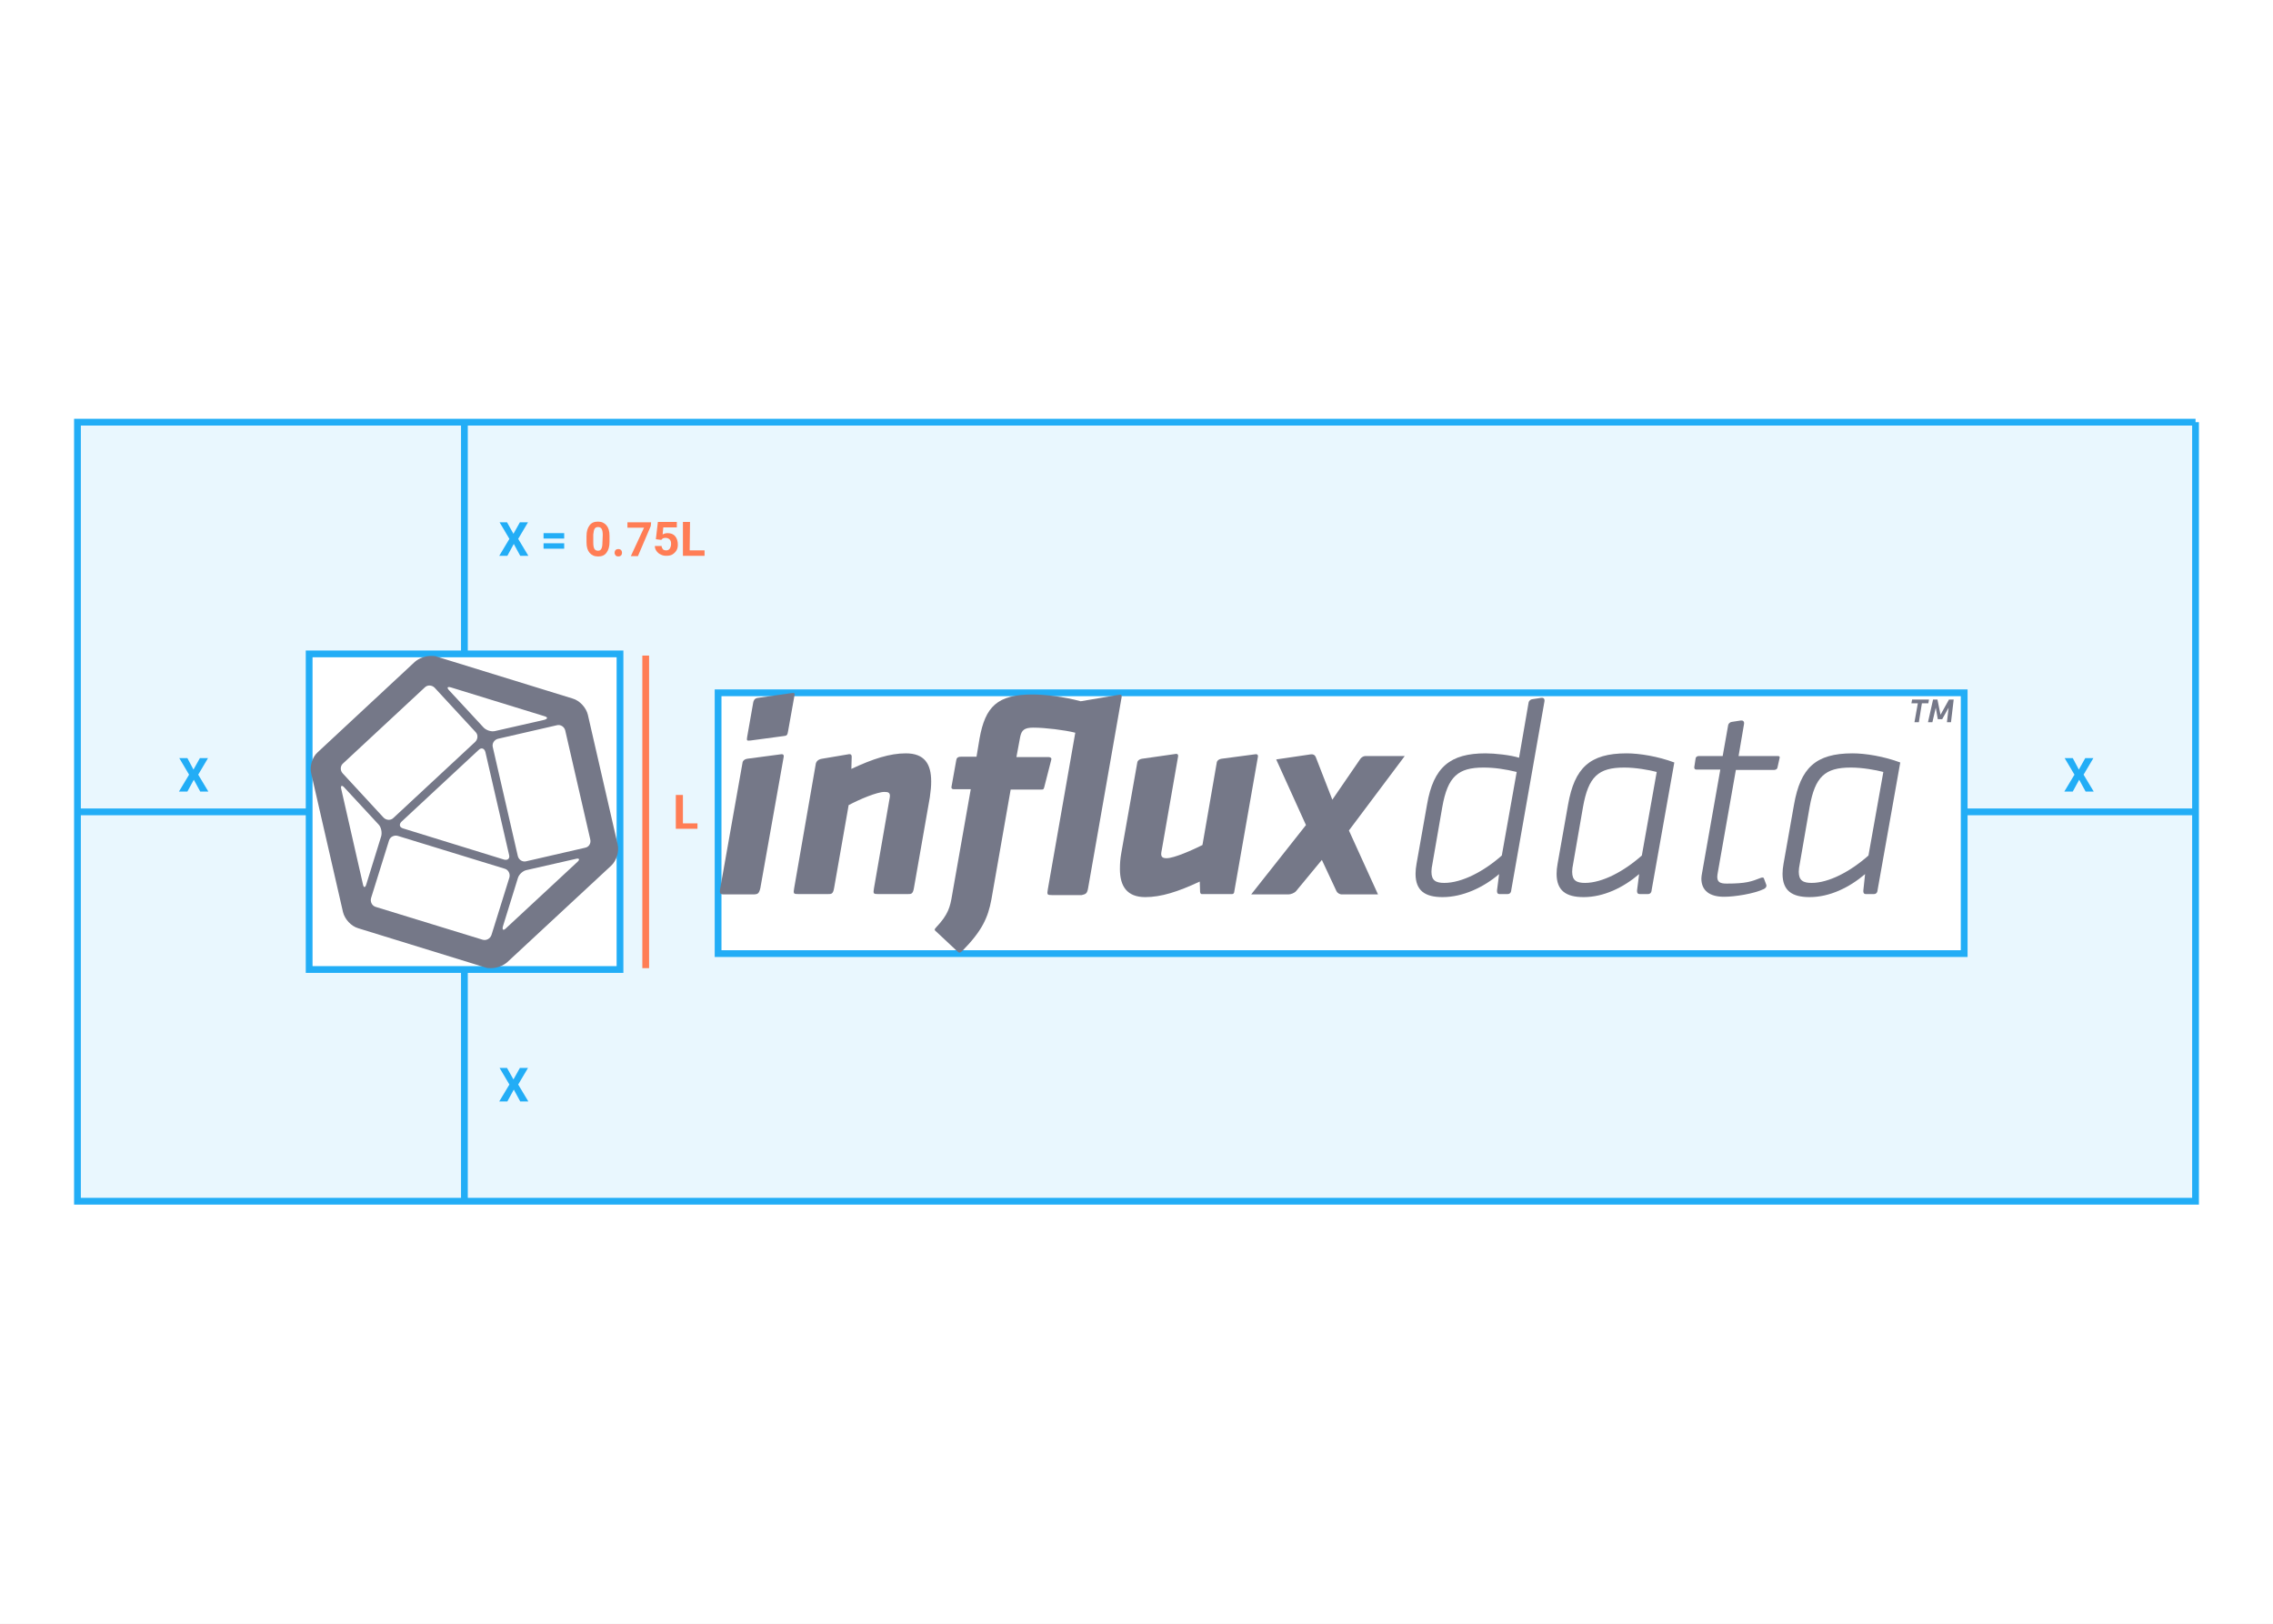
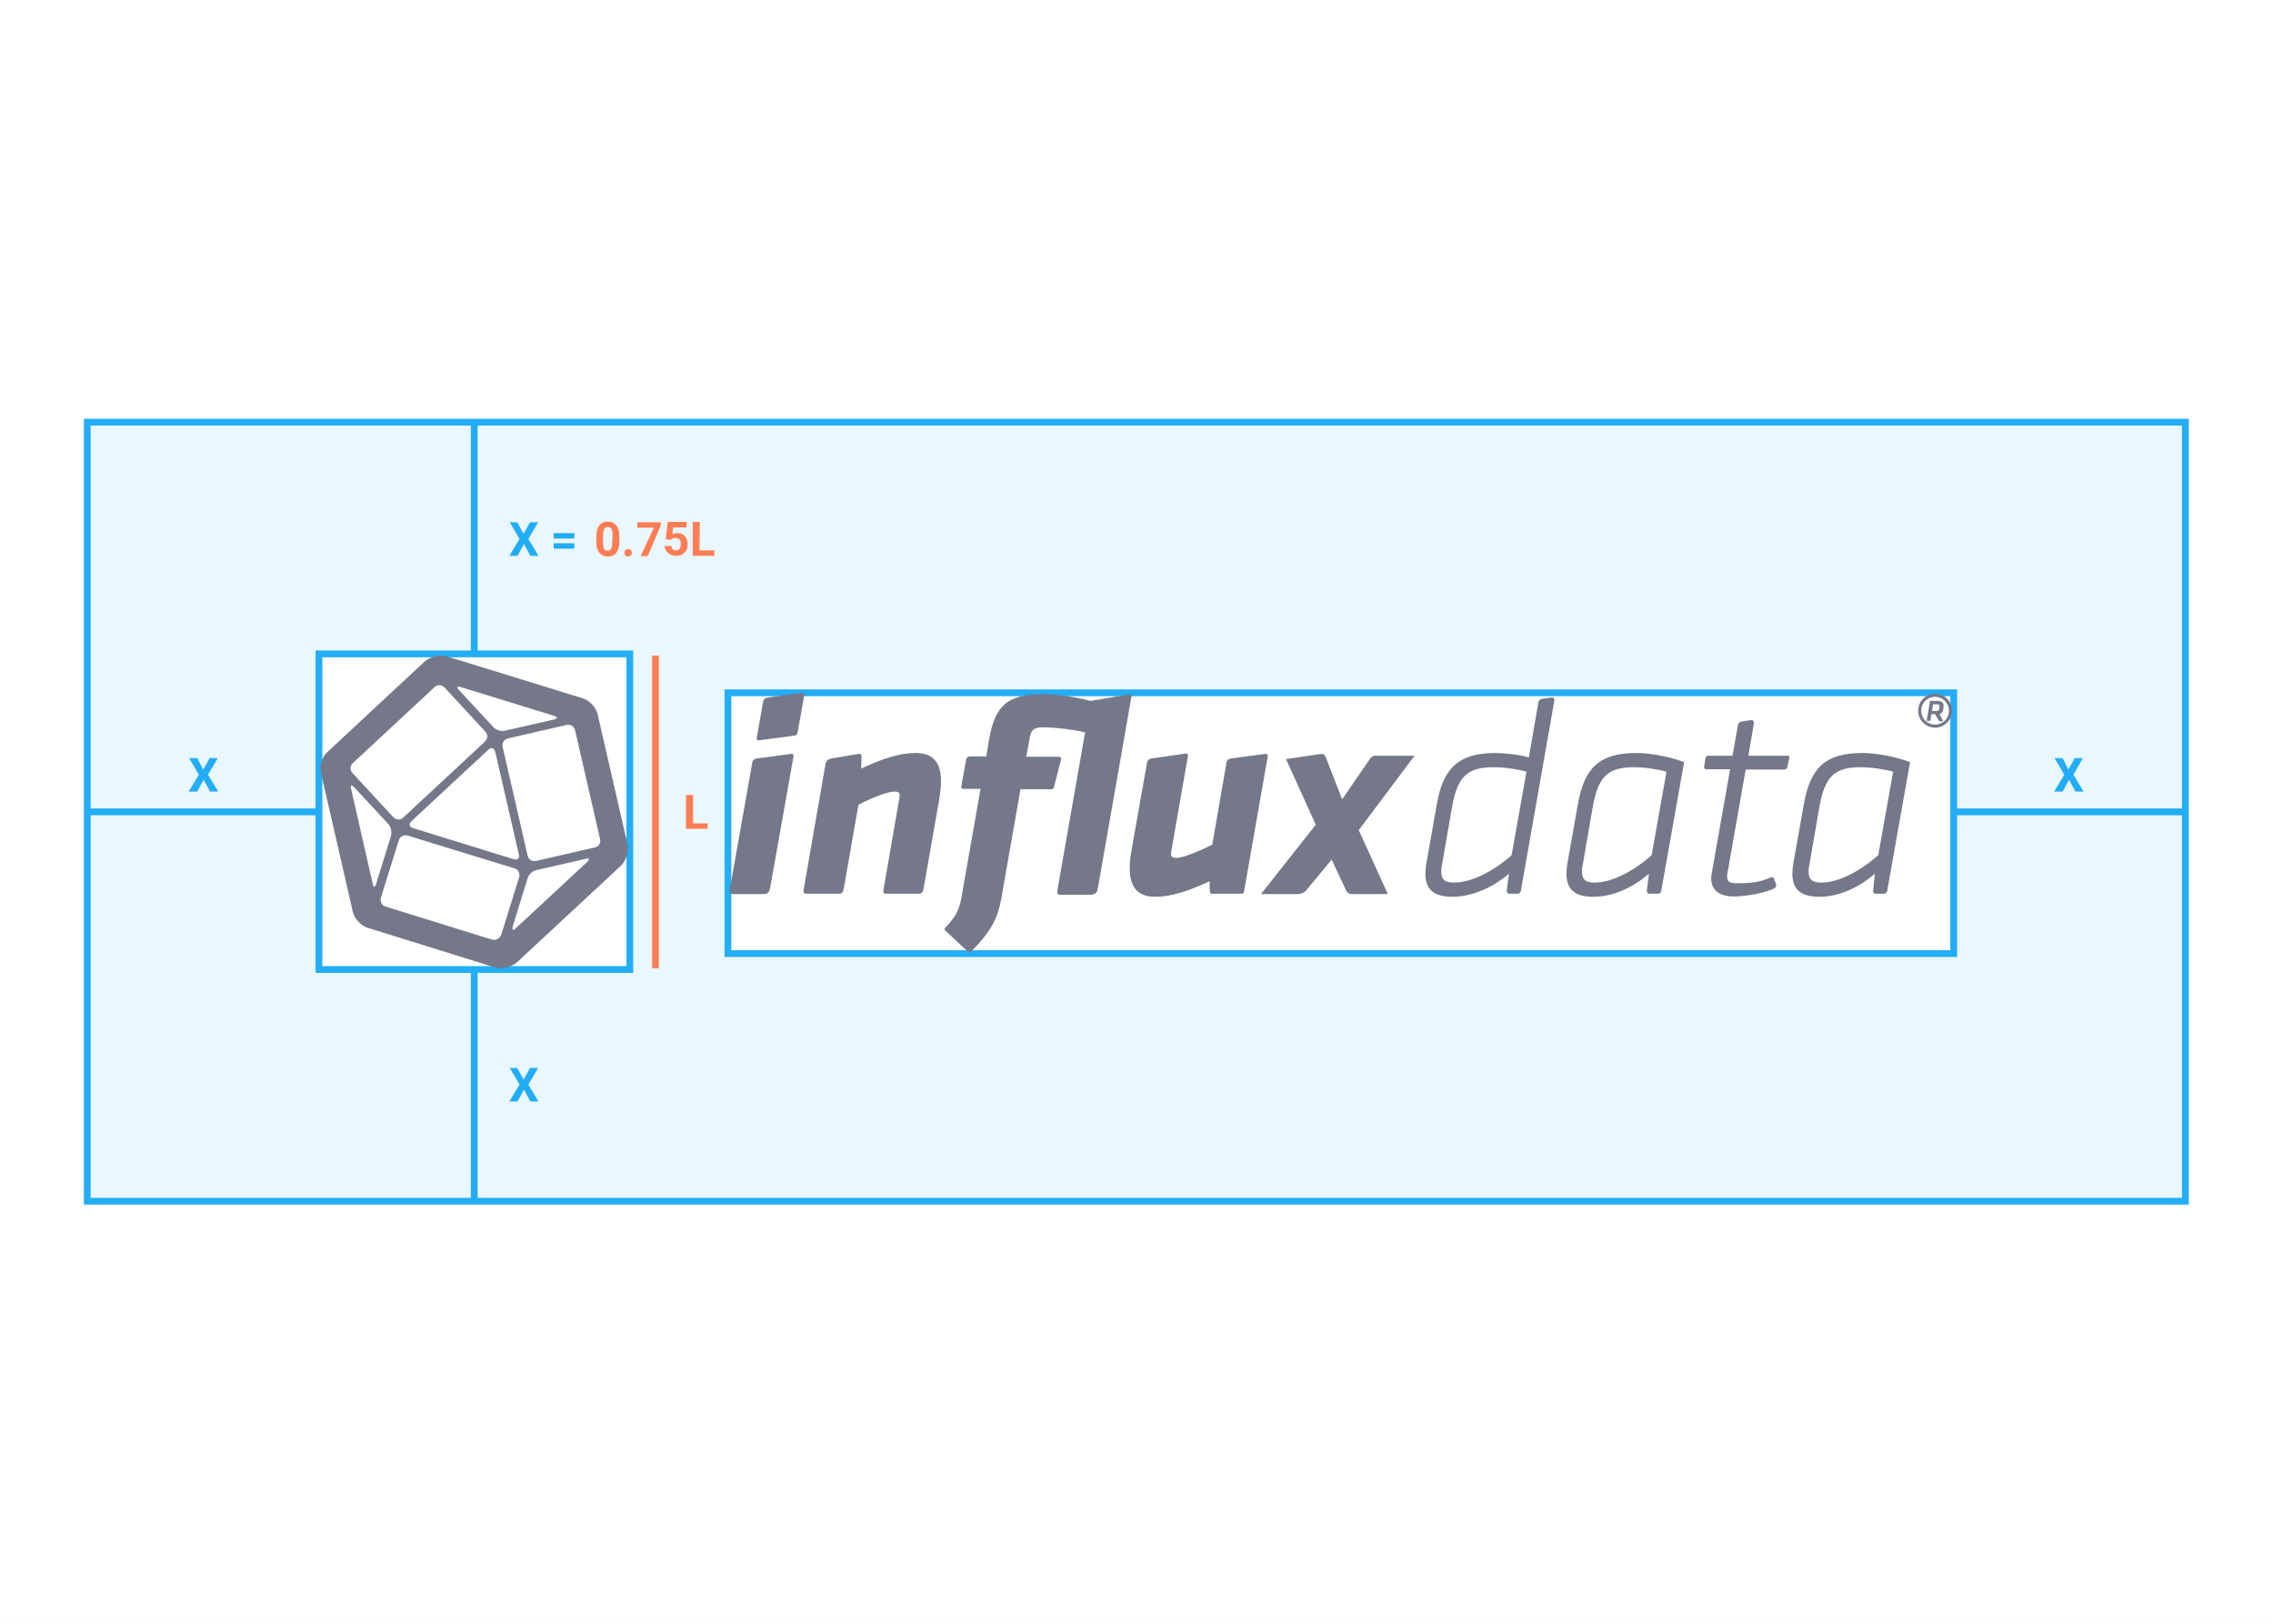
- <svg xmlns="http://www.w3.org/2000/svg" version="1.1" id="Layer_1" x="0px" y="0px" viewBox="-59 67 672 480" style="enable-background:new -59 67 672 480;" xml:space="preserve">
+ <svg xmlns="http://www.w3.org/2000/svg" version="1.1" id="Layer_1" x="0px" y="0px" viewBox="36 161 672 480" style="enable-background:new 36 161 672 480;" xml:space="preserve">
  <style type="text/css">
	.st0{fill:#FFFFFF;}
	.st1{opacity:0.1;}
	.st2{fill:#22ADF6;}
	.st3{fill:none;stroke:#22ADF6;stroke-width:2;stroke-miterlimit:10;}
- 	.st4{fill:#757888;}
- 	.st5{enable-background:new    ;}
- 	.st6{fill:#FF7D55;}
- 	.st7{fill:none;stroke:#FF7D55;stroke-width:2;stroke-miterlimit:10;}
+ 	.st4{enable-background:new    ;}
+ 	.st5{fill:#FF7D55;}
+ 	.st6{fill:none;stroke:#FF7D55;stroke-width:2;stroke-miterlimit:10;}
+ 	.st7{fill:#757888;}
</style>
-   <rect x="-59" y="67" class="st0" width="672" height="480" />
-   <g id="Spacing">
-     <g class="st1">
-       <rect x="-36.1" y="191.8" class="st2" width="626.3" height="230.3" />
+   <rect x="36" y="161" class="st0" width="672" height="480" />
+   <g>
+     <g id="Spacing">
+       <g class="st1">
+         <rect x="61.8" y="285.8" class="st2" width="620.3" height="230.3" />
+       </g>
+       <rect x="130.3" y="354.3" class="st0" width="91.9" height="93.3" />
+       <rect x="130.3" y="354.3" class="st3" width="91.9" height="93.3" />
+       <rect x="251.2" y="365.8" class="st0" width="361.9" height="77.1" />
+       <rect x="251.2" y="365.8" class="st3" width="362.4" height="77.1" />
+       <line class="st3" x1="176.2" y1="354.8" x2="176.2" y2="285.8" />
+       <line class="st3" x1="130.8" y1="401" x2="61.8" y2="401" />
+       <line class="st3" x1="176.2" y1="447.2" x2="176.2" y2="516.2" />
+       <line class="st3" x1="613" y1="401" x2="682" y2="401" />
+       <g class="st4">
+         <path class="st2" d="M190.8,318.8l1.9-3.4h2.4l-2.9,4.9l3,5h-2.4l-1.9-3.5l-1.9,3.5h-2.4l3-5l-2.9-4.9h2.2L190.8,318.8z" />
+         <path class="st2" d="M205.8,320.2h-6.1v-1.6h6.1V320.2z M205.8,323.2h-6.1v-1.6h6.1V323.2z" />
+       </g>
+       <g class="st4">
+         <path class="st5" d="M219.1,321.2c0,1.4-0.3,2.4-0.9,3.2c-0.6,0.8-1.4,1.1-2.5,1.1c-1.1,0-1.9-0.4-2.5-1.1     c-0.6-0.7-0.9-1.7-0.9-3.1v-1.8c0-1.4,0.3-2.4,0.9-3.2c0.6-0.8,1.4-1.1,2.5-1.1c1.1,0,1.9,0.4,2.5,1.1c0.6,0.7,0.9,1.7,0.9,3.1     V321.2z M217.1,319.2c0-0.8-0.1-1.4-0.3-1.8c-0.2-0.4-0.6-0.6-1.1-0.6s-0.8,0.2-1,0.5s-0.3,0.9-0.4,1.7v2.4     c0,0.8,0.1,1.4,0.3,1.8c0.2,0.4,0.6,0.6,1.1,0.6s0.8-0.2,1-0.6s0.3-1,0.3-1.7L217.1,319.2L217.1,319.2z" />
+         <path class="st5" d="M220.6,324.4c0-0.3,0.1-0.6,0.3-0.8c0.2-0.2,0.5-0.3,0.8-0.3s0.6,0.1,0.8,0.3c0.2,0.2,0.3,0.5,0.3,0.8     s-0.1,0.6-0.3,0.8c-0.2,0.2-0.5,0.3-0.8,0.3s-0.6-0.1-0.8-0.3C220.8,324.9,220.6,324.7,220.6,324.4z" />
+         <path class="st5" d="M231.3,316.5l-3.8,8.9h-2.1l3.9-8.4h-4.9v-1.6h7L231.3,316.5L231.3,316.5z" />
+         <path class="st5" d="M232.8,320.4l0.6-5.1h5.6v1.6h-4l-0.2,2.1c0.5-0.3,1-0.4,1.5-0.4c0.9,0,1.7,0.3,2.2,0.9s0.8,1.4,0.8,2.5     c0,0.6-0.1,1.2-0.4,1.7s-0.7,0.9-1.2,1.2s-1.1,0.4-1.8,0.4c-0.6,0-1.2-0.1-1.7-0.4c-0.5-0.2-0.9-0.6-1.2-1s-0.5-0.9-0.5-1.5h2     c0,0.4,0.2,0.7,0.4,1c0.2,0.2,0.6,0.3,1,0.3s0.8-0.2,1-0.5c0.2-0.3,0.4-0.8,0.4-1.4c0-0.6-0.1-1-0.4-1.3s-0.7-0.5-1.2-0.5     s-0.9,0.1-1.1,0.4l-0.2,0.2L232.8,320.4z" />
+         <path class="st5" d="M242.8,323.7h4.4v1.6h-6.4v-10h2.1L242.8,323.7L242.8,323.7z" />
+       </g>
+       <g class="st4">
+         <path class="st5" d="M240.8,404.4h4.4v1.6h-6.4v-10h2.1v8.4H240.8z" />
+       </g>
+       <g class="st4">
+         <path class="st2" d="M190.8,480.1l1.9-3.4h2.4l-2.9,4.9l3,5h-2.4l-1.9-3.5l-1.9,3.5h-2.4l3-5l-2.9-4.9h2.2L190.8,480.1z" />
+       </g>
+       <g class="st4">
+         <path class="st2" d="M96.1,388.5l1.9-3.4h2.4l-2.9,4.9l3,5h-2.4l-1.9-3.5l-1.9,3.5h-2.5l3-5l-2.9-4.9h2.4L96.1,388.5z" />
+       </g>
+       <g class="st4">
+         <path class="st2" d="M647.5,388.5l1.9-3.4h2.4L649,390l3,5h-2.4l-1.9-3.5l-1.9,3.5h-2.5l3-5l-2.9-4.9h2.4L647.5,388.5z" />
+       </g>
+       <line class="st6" x1="229.8" y1="354.8" x2="229.8" y2="447.2" />
+       <rect x="61.8" y="285.8" class="st3" width="620.3" height="230.3" />
    </g>
-     <path class="st3" d="M590.1,191.8v230.3H-36.1V191.8H590.1" />
-     <rect x="32.4" y="260.3" class="st0" width="91.9" height="93.3" />
-     <rect x="32.4" y="260.3" class="st3" width="91.9" height="93.3" />
-     <rect x="153.3" y="271.8" class="st0" width="367.9" height="77.1" />
-     <rect x="153.3" y="271.8" class="st3" width="368.4" height="77.1" />
    <g>
-       <path class="st4" d="M123.6,316.6l-8.8-38.3c-0.5-2.1-2.4-4.2-4.5-4.8l-40.2-12.4c-0.5-0.2-1.1-0.2-1.7-0.2    c-1.7,0-3.5,0.7-4.7,1.7l-28.8,26.8c-1.6,1.4-2.4,4.2-1.9,6.2l9.4,41c0.5,2.1,2.4,4.2,4.5,4.8L84.5,353c0.5,0.2,1.1,0.2,1.7,0.2    c1.7,0,3.5-0.7,4.7-1.7l30.8-28.6C123.3,321.4,124.1,318.7,123.6,316.6z M74.3,270.2l27.6,8.5c1.1,0.3,1.1,0.8,0,1.1l-14.5,3.3    c-1.1,0.3-2.6-0.2-3.4-1l-10.1-10.9C73,270.3,73.2,269.9,74.3,270.2z M91.5,319.7c0.3,1.1-0.4,1.7-1.5,1.4l-29.8-9.2    c-1.1-0.3-1.3-1.2-0.5-2l22.8-21.2c0.8-0.8,1.7-0.5,2,0.6L91.5,319.7z M42.4,292.7l24.2-22.5c0.8-0.8,2.1-0.7,2.9,0.1l12.1,13.1    c0.8,0.8,0.7,2.1-0.1,2.9l-24.2,22.5c-0.8,0.8-2.1,0.7-2.9-0.1l-12.1-13.1C41.5,294.7,41.6,293.4,42.4,292.7z M48.3,328.4    l-6.4-28.1c-0.3-1.1,0.2-1.3,0.9-0.5l10.1,10.9c0.8,0.8,1.1,2.4,0.8,3.5l-4.4,14.2C49,329.5,48.5,329.5,48.3,328.4z M83.7,344.8    l-31.6-9.7c-1.1-0.3-1.7-1.5-1.4-2.6l5.3-17c0.3-1.1,1.5-1.7,2.6-1.4l31.6,9.7c1.1,0.3,1.7,1.5,1.4,2.6l-5.3,17    C85.9,344.5,84.8,345.1,83.7,344.8z M111.7,321.8l-21.1,19.6c-0.8,0.8-1.2,0.5-0.9-0.6l4.4-14.2c0.3-1.1,1.5-2.2,2.6-2.4l14.5-3.3    C112.3,320.6,112.5,321.1,111.7,321.8z M114,317.6l-17.4,4c-1.1,0.3-2.2-0.4-2.5-1.5l-7.4-32.2c-0.3-1.1,0.4-2.2,1.5-2.5l17.4-4    c1.1-0.3,2.2,0.4,2.5,1.5l7.4,32.2C115.8,316.3,115.1,317.4,114,317.6z" />
+       <path class="st7" d="M221.5,410.5l-8.8-38.3c-0.5-2.1-2.4-4.2-4.5-4.8L168,355c-0.5-0.2-1.1-0.2-1.7-0.2c-1.7,0-3.5,0.7-4.7,1.7    l-28.8,26.8c-1.6,1.4-2.4,4.2-1.9,6.2l9.4,41c0.5,2.1,2.4,4.2,4.5,4.8l37.6,11.7c0.5,0.2,1.1,0.2,1.7,0.2c1.7,0,3.5-0.7,4.7-1.7    l30.8-28.6C221.2,415.3,222,412.6,221.5,410.5z M172.2,364.1l27.6,8.5c1.1,0.3,1.1,0.8,0,1.1l-14.5,3.3c-1.1,0.3-2.6-0.2-3.4-1    l-10.1-10.9C170.9,364.2,171.1,363.8,172.2,364.1z M189.4,413.6c0.3,1.1-0.4,1.7-1.5,1.4l-29.8-9.2c-1.1-0.3-1.3-1.2-0.5-2    l22.8-21.2c0.8-0.8,1.7-0.5,2,0.6L189.4,413.6z M140.3,386.6l24.2-22.5c0.8-0.8,2.1-0.7,2.9,0.1l12.1,13.1    c0.8,0.8,0.7,2.1-0.1,2.9l-24.2,22.5c-0.8,0.8-2.1,0.7-2.9-0.1l-12.1-13.1C139.4,388.6,139.5,387.3,140.3,386.6z M146.2,422.3    l-6.4-28.1c-0.3-1.1,0.2-1.3,0.9-0.5l10.1,10.9c0.8,0.8,1.1,2.4,0.8,3.5l-4.4,14.2C146.9,423.4,146.4,423.4,146.2,422.3z     M181.6,438.8L150,429c-1.1-0.3-1.7-1.5-1.4-2.6l5.3-17c0.3-1.1,1.5-1.7,2.6-1.4l31.6,9.7c1.1,0.3,1.7,1.5,1.4,2.6l-5.3,17    C183.8,438.4,182.7,439,181.6,438.8z M209.6,415.8l-21.1,19.6c-0.8,0.8-1.2,0.5-0.9-0.6l4.4-14.2c0.3-1.1,1.5-2.2,2.6-2.4    l14.5-3.3C210.2,414.5,210.4,415,209.6,415.8z M211.9,411.5l-17.4,4c-1.1,0.3-2.2-0.4-2.5-1.5l-7.4-32.2c-0.3-1.1,0.4-2.2,1.5-2.5    l17.4-4c1.1-0.3,2.2,0.4,2.5,1.5l7.4,32.2C213.7,410.2,213,411.3,211.9,411.5z" />
      <g>
-         <path class="st4" d="M508.3,280.5H507l1-5.6h-1.9l0.2-1.1h5l-0.2,1.1h-1.9L508.3,280.5z" />
-         <path class="st4" d="M517.1,276.2l-1.9,3.4h-1.3l-0.6-3.4l-1,4.3H511l1.5-6.7h1.3l0.9,4.5l2.5-4.5h1.4l-0.8,6.7h-1.2L517.1,276.2     z" />
+         <path class="st7" d="M481.5,424c-0.1,1,0.3,1.2,0.7,1.2h2.4c0.9,0,1.1-0.8,1.1-1.2l9.8-55.7c0.2-1-0.5-1.2-1-1.1l0,0l-2.6,0.4     c-0.7,0.1-1.1,0.7-1.1,1.1l0,0l-2.8,16.2c-2.5-0.8-7.2-1.3-9.9-1.3c-10.4,0-15.4,4-17.3,15.1l-3.1,17.5c-0.2,1.1-0.3,2.1-0.3,3     c0,5,2.8,6.9,8,6.9c5.9,0,12-2.8,16.7-6.8L481.5,424z M465.9,421.9c-2.5,0-3.8-0.7-3.8-3.3c0-0.7,0.1-1.4,0.3-2.4l2.9-16.7     c1.6-9.1,4.7-11.7,12.2-11.7c3.3,0,6.5,0.5,9.8,1.3l-4.4,24.7C477.6,418.5,471.1,421.9,465.9,421.9z" />
+         <path class="st7" d="M522.9,424c-0.1,1,0.3,1.2,0.8,1.2h2.4c0.9,0,1.1-0.8,1.1-1.2l0,0l6.7-37.7c-4.8-1.8-10.3-2.7-14.1-2.7     c-11,0-15.4,4.4-17.3,15.1l-3.1,17.5c-0.2,1.1-0.3,2.1-0.3,3c0,5,2.8,6.9,8,6.9c5.9,0,11.7-2.8,16.4-6.8L522.9,424z M507.5,421.9     c-2.5,0-3.8-0.7-3.8-3.3c0-0.7,0.1-1.4,0.3-2.4l2.9-16.7c1.6-9,4.5-11.7,12.2-11.7c3.4,0,7.3,0.7,9.6,1.3l-4.4,24.7     C519,418.5,512.6,421.9,507.5,421.9z" />
+         <path class="st7" d="M589.8,424c-0.1,1,0.3,1.2,0.7,1.2h2.4c0.9,0,1.1-0.8,1.1-1.2l0,0l6.7-37.7c-4.8-1.8-10.3-2.7-14.1-2.7     c-11,0-15.4,4.4-17.3,15.1l-3.1,17.5c-0.2,1.1-0.3,2.1-0.3,3c0,5,2.8,6.9,8,6.9c5.9,0,11.7-2.8,16.4-6.8L589.8,424z M574.5,421.9     c-2.5,0-3.8-0.7-3.8-3.3c0-0.7,0.1-1.4,0.3-2.4l2.9-16.7c1.6-9,4.5-11.7,12.2-11.7c3.4,0,7.3,0.7,9.6,1.3l-4.4,24.7     C586,418.5,579.6,421.9,574.5,421.9z" />
+         <g>
+           <path class="st7" d="M550.4,374.4L550.4,374.4L550.4,374.4z" />
+           <path class="st7" d="M564.4,387.8L564.4,387.8l0.6-2.7c0.2-0.7-0.2-0.7-0.6-0.7h-11.5l1.6-9.4l0,0c0.2-1-0.5-1.2-1-1.1l0,0      l-2.6,0.4l0,0c-0.7,0.1-1.1,0.7-1.1,1.1l0,0l-1.6,9h-7.1c-0.2,0-0.8,0.1-0.9,0.7l-0.4,2.6l0,0c0,0.2,0,0.7,0.7,0.7h7l-5.4,30.6      c-0.1,0.6-0.2,1.1-0.2,1.6c0,3.7,2.6,5.4,6.7,5.4c3.2,0,8.9-0.9,11.8-2.3c0.9-0.5,0.8-1.1,0.6-1.5l0,0l-0.6-1.6      c-0.1-0.4-0.6-0.3-0.9-0.2l0,0c-2.8,1.1-4.4,1.7-10.1,1.7c-1.9,0-2.8-0.4-2.8-2c0-0.4,0.1-0.9,0.2-1.5l5.3-30.1h11.4      C564.1,388.4,564.3,388.2,564.4,387.8z" />
+         </g>
+         <path class="st7" d="M454.2,384.4h-11.7c-0.5,0-1.1,0.4-1.4,0.8l-8.3,12.1l-4.9-12.6c-0.3-0.7-0.9-0.9-1.5-0.8l-10.2,1.5     l8.8,19.4l-16.2,20.5h11c0.7,0,1.8-0.4,2.3-1l7.6-9.2l4.3,9.2c0.2,0.5,0.9,1,1.6,1h10.7l-8.6-18.9L454.2,384.4z" />
+         <path class="st7" d="M403.8,424.5l7-39.9c0.1-0.8-0.5-0.8-1-0.7l-9.8,1.3c-1.1,0.2-1.4,0.9-1.4,1.3l0,0l-4.2,24.2     c-3,1.5-8.4,3.9-10.6,3.9c-1.2,0-1.6-0.4-1.6-1.3c0-0.3,0.1-0.8,0.2-1.3l4.8-27.5l0,0c0.1-0.8-0.5-0.8-0.9-0.7l-9.8,1.4l0,0     c-1.1,0.2-1.4,0.9-1.4,1.3l0,0l-4.7,26.6c-0.3,1.7-0.4,3-0.4,4.7c0,5.1,2.1,8.3,7.5,8.3c4.7,0,9.7-1.6,16.1-4.6l0.1,3     c0,0.2,0.1,0.7,0.5,0.7h9C403.6,425.2,403.8,424.8,403.8,424.5z" />
+         <path class="st7" d="M306.7,383.6c-4.7,0-9.7,1.6-16.1,4.6l0.1-3.6c0-0.9-0.7-0.8-1.1-0.7l-7.7,1.3l0,0c-1.3,0.2-1.7,1-1.8,1.4     l-6.4,36.8l0,0c-0.3,1.7-0.2,1.8,1.2,1.8h8.8c1,0,1.5,0,1.8-1.8l4.3-24.5c3.2-1.7,8.4-3.9,10.6-3.9c1.2,0,1.6,0.3,1.6,1.2     c0,0.3-0.1,0.8-0.2,1.3l-4.5,25.9l0,0c-0.3,1.7-0.2,1.8,1.2,1.8h8.8c1,0,1.5,0,1.8-1.8l4.7-26.8c0.3-2.1,0.4-3.3,0.4-4.7     C314.2,386.8,312.2,383.6,306.7,383.6z" />
+         <g>
+           <path class="st7" d="M272.8,365.8l-9.8,1.4c-1.1,0.1-1.3,0.9-1.4,1.3l-1.8,10.2c-0.2,1.2-0.1,1.2,1,1.1l9.7-1.3l0,0      c1-0.1,1.2-0.2,1.4-1.5l0,0l1.9-10.6C273.9,365.8,273.7,365.8,272.8,365.8z" />
+           <path class="st7" d="M258.6,385.3L258.6,385.3L258.6,385.3z" />
+           <path class="st7" d="M263.7,423.4L263.7,423.4l6.9-38.8c0.1-0.8-0.5-0.8-1-0.7l-9.8,1.3l0,0c-1.1,0.2-1.4,0.9-1.4,1.3l0,0      l-6.6,37.2c-0.2,1.4,0,1.6,1.3,1.6h8.8C262.8,425.2,263.3,425.2,263.7,423.4z" />
+         </g>
+         <path class="st7" d="M360.6,423.4l9.9-56.4c0.1-0.8-0.3-0.8-0.8-0.7l-11.3,1.9c-5.1-1.4-10.9-2-14.2-2c-10.5,0-14,3.6-15.7,13     l-0.9,5.4H323c-1.2,0-1.3,0.6-1.4,1.1l0,0l-1.4,7.8c-0.1,0.3,0.1,0.7,0.6,0.7h5.1l-5.5,31.2c-0.6,3.7-1.2,5.9-4.7,9.6l0,0     c-0.7,0.7-0.5,0.9,0,1.3l0,0l6.2,5.8l0,0c0.6,0.6,0.9,0.5,1.6-0.2c5.7-5.8,7.5-9.7,8.5-15.1l5.7-32.5h9.1c0.5,0,0.6,0,0.8-0.6     l0,0l2.1-8.2l0,0c0.2-0.6-0.4-0.8-0.8-0.8h-9.5l1.1-5.9c0.4-2.1,1.3-2.8,3.9-2.8c3.5,0,9.2,0.7,12.4,1.5l-8.1,46.2l0,0     c-0.3,1.7-0.2,1.8,1.2,1.8h8.8C359.8,425.2,360.3,425.2,360.6,423.4z" />
      </g>
-       <g>
-         <path class="st4" d="M383.6,330.1c-0.1,1,0.3,1.2,0.7,1.2h2.4c0.9,0,1.1-0.8,1.1-1.2l9.8-55.7c0.2-1-0.5-1.2-1-1.1l0,0l-2.6,0.4     c-0.7,0.1-1.1,0.7-1.1,1.1l0,0l-2.8,16.2c-2.5-0.8-7.2-1.3-9.9-1.3c-10.4,0-15.4,4-17.3,15.1l-3.1,17.5c-0.2,1.1-0.3,2.1-0.3,3     c0,5,2.8,6.9,8,6.9c5.9,0,12-2.8,16.7-6.8L383.6,330.1z M368,328c-2.5,0-3.8-0.7-3.8-3.3c0-0.7,0.1-1.4,0.3-2.4l2.9-16.7     c1.6-9.1,4.7-11.7,12.2-11.7c3.3,0,6.5,0.5,9.8,1.3l-4.4,24.7C379.7,324.6,373.2,328,368,328z" />
-         <path class="st4" d="M425,330.1c-0.1,1,0.3,1.2,0.8,1.2h2.4c0.9,0,1.1-0.8,1.1-1.2l0,0l6.7-37.7c-4.8-1.8-10.3-2.7-14.1-2.7     c-11,0-15.4,4.4-17.3,15.1l-3.1,17.5c-0.2,1.1-0.3,2.1-0.3,3c0,5,2.8,6.9,8,6.9c5.9,0,11.7-2.8,16.4-6.8L425,330.1z M409.6,328     c-2.5,0-3.8-0.7-3.8-3.3c0-0.7,0.1-1.4,0.3-2.4l2.9-16.7c1.6-9,4.5-11.7,12.2-11.7c3.4,0,7.3,0.7,9.6,1.3l-4.4,24.7     C421.1,324.6,414.7,328,409.6,328z" />
-         <path class="st4" d="M491.9,330.1c-0.1,1,0.3,1.2,0.7,1.2h2.4c0.9,0,1.1-0.8,1.1-1.2l0,0l6.7-37.7c-4.8-1.8-10.3-2.7-14.1-2.7     c-11,0-15.4,4.4-17.3,15.1l-3.1,17.5c-0.2,1.1-0.3,2.1-0.3,3c0,5,2.8,6.9,8,6.9c5.9,0,11.7-2.8,16.4-6.8L491.9,330.1z M476.6,328     c-2.5,0-3.8-0.7-3.8-3.3c0-0.7,0.1-1.4,0.3-2.4l2.9-16.7c1.6-9,4.5-11.7,12.2-11.7c3.4,0,7.3,0.7,9.6,1.3l-4.4,24.7     C488.1,324.6,481.7,328,476.6,328z" />
-         <g>
-           <path class="st4" d="M452.5,280.5L452.5,280.5L452.5,280.5z" />
-           <path class="st4" d="M466.5,293.9L466.5,293.9l0.6-2.7c0.2-0.7-0.2-0.7-0.6-0.7H455l1.6-9.4l0,0c0.2-1-0.5-1.2-1-1.1l0,0      l-2.6,0.4l0,0c-0.7,0.1-1.1,0.7-1.1,1.1l0,0l-1.6,9h-7.1c-0.2,0-0.8,0.1-0.9,0.7l-0.4,2.6l0,0c0,0.2,0,0.7,0.7,0.7h7l-5.4,30.6      c-0.1,0.6-0.2,1.1-0.2,1.6c0,3.7,2.6,5.4,6.7,5.4c3.2,0,8.9-0.9,11.8-2.3c0.9-0.5,0.8-1.1,0.6-1.5l0,0l-0.6-1.6      c-0.1-0.4-0.6-0.3-0.9-0.2l0,0c-2.8,1.1-4.4,1.7-10.1,1.7c-1.9,0-2.8-0.4-2.8-2c0-0.4,0.1-0.9,0.2-1.5l5.3-30.1h11.4      C466.2,294.5,466.4,294.3,466.5,293.9z" />
-         </g>
-         <path class="st4" d="M356.3,290.5h-11.7c-0.5,0-1.1,0.4-1.4,0.8l-8.3,12.1l-4.9-12.6c-0.3-0.7-0.9-0.9-1.5-0.8l-10.2,1.5     l8.8,19.4l-16.2,20.5h11c0.7,0,1.8-0.4,2.3-1l7.6-9.2l4.3,9.2c0.2,0.5,0.9,1,1.6,1h10.7l-8.6-18.9L356.3,290.5z" />
-         <path class="st4" d="M305.9,330.6l7-39.9c0.1-0.8-0.5-0.8-1-0.7l-9.8,1.3c-1.1,0.2-1.4,0.9-1.4,1.3l0,0l-4.2,24.2     c-3,1.5-8.4,3.9-10.6,3.9c-1.2,0-1.6-0.4-1.6-1.3c0-0.3,0.1-0.8,0.2-1.3l4.8-27.5l0,0c0.1-0.8-0.5-0.8-0.9-0.7l-9.8,1.4l0,0     c-1.1,0.2-1.4,0.9-1.4,1.3l0,0l-4.7,26.6c-0.3,1.7-0.4,3-0.4,4.7c0,5.1,2.1,8.3,7.5,8.3c4.7,0,9.7-1.6,16.1-4.6l0.1,3     c0,0.2,0.1,0.7,0.5,0.7h9C305.7,331.3,305.9,330.9,305.9,330.6z" />
-         <path class="st4" d="M208.8,289.7c-4.7,0-9.7,1.6-16.1,4.6l0.1-3.6c0-0.9-0.7-0.8-1.1-0.7l-7.7,1.3l0,0c-1.3,0.2-1.7,1-1.8,1.4     l-6.4,36.8l0,0c-0.3,1.7-0.2,1.8,1.2,1.8h8.8c1,0,1.5,0,1.8-1.8l4.3-24.5c3.2-1.7,8.4-3.9,10.6-3.9c1.2,0,1.6,0.3,1.6,1.2     c0,0.3-0.1,0.8-0.2,1.3l-4.5,25.9l0,0c-0.3,1.7-0.2,1.8,1.2,1.8h8.8c1,0,1.5,0,1.8-1.8l4.7-26.8c0.3-2.1,0.4-3.3,0.4-4.7     C216.3,292.8,214.3,289.7,208.8,289.7z" />
-         <g>
-           <path class="st4" d="M174.9,271.9l-9.8,1.4c-1.1,0.1-1.3,0.9-1.4,1.3l-1.8,10.2c-0.2,1.2-0.1,1.2,1,1.1l9.7-1.3l0,0      c1-0.1,1.2-0.2,1.4-1.5l0,0l1.9-10.6C176,271.8,175.8,271.8,174.9,271.9z" />
-           <path class="st4" d="M160.7,291.4L160.7,291.4L160.7,291.4z" />
-           <path class="st4" d="M165.8,329.5L165.8,329.5l6.9-38.8c0.1-0.8-0.5-0.8-1-0.7l-9.8,1.3l0,0c-1.1,0.2-1.4,0.9-1.4,1.3l0,0      l-6.6,37.2c-0.2,1.4,0,1.6,1.3,1.6h8.8C164.9,331.3,165.4,331.3,165.8,329.5z" />
-         </g>
-         <path class="st4" d="M262.7,329.5l9.9-56.4c0.1-0.8-0.3-0.8-0.8-0.7l-11.3,1.9c-5.1-1.4-10.9-2-14.2-2c-10.5,0-14,3.6-15.7,13     l-0.9,5.4h-4.6c-1.2,0-1.3,0.6-1.4,1.1l0,0l-1.4,7.8c-0.1,0.3,0.1,0.7,0.6,0.7h5.1l-5.5,31.2c-0.6,3.7-1.2,5.9-4.7,9.6l0,0     c-0.7,0.7-0.5,0.9,0,1.3l0,0l6.2,5.8l0,0c0.6,0.6,0.9,0.5,1.6-0.2c5.7-5.8,7.5-9.7,8.5-15.1l5.7-32.5h9.1c0.5,0,0.6,0,0.8-0.6     l0,0l2.1-8.2l0,0c0.2-0.6-0.4-0.8-0.8-0.8h-9.5l1.1-5.9c0.4-2.1,1.3-2.8,3.9-2.8c3.5,0,9.2,0.7,12.4,1.5l-8.1,46.2l0,0     c-0.3,1.7-0.2,1.8,1.2,1.8h8.8C261.9,331.3,262.4,331.3,262.7,329.5z" />
-       </g>
+       <path class="st7" d="M608.1,372.1H607l-0.3,2h-1.1l1-5.9h2.2c1.2,0,1.8,0.5,1.8,1.3c0,0.1,0,0.2,0,0.4l-0.1,0.8    c-0.1,0.8-0.4,1.1-1.1,1.4l1.1,2.1h-1.2L608.1,372.1z M609.4,369.9c0-0.1,0-0.2,0-0.2c0-0.4-0.2-0.5-0.7-0.5h-1.2l-0.3,2h1.2    c0.7,0,0.8-0.2,0.9-0.7L609.4,369.9z M608.1,376.1c-2.8,0-5-2.2-5-5s2.2-5,5-5s5,2.2,5,5S610.8,376.1,608.1,376.1z M608.1,367    c-2.3,0-4.1,1.8-4.1,4.1s1.8,4.1,4.1,4.1s4.1-1.8,4.1-4.1S610.3,367,608.1,367z" />
    </g>
-     <line class="st3" x1="78.3" y1="260.8" x2="78.3" y2="191.8" />
-     <line class="st3" x1="32.9" y1="307" x2="-36.1" y2="307" />
-     <line class="st3" x1="78.3" y1="353.2" x2="78.3" y2="422.2" />
-     <line class="st3" x1="521.1" y1="307" x2="590.1" y2="307" />
-     <g class="st5">
-       <path class="st2" d="M92.8,224.8l1.9-3.4h2.4l-2.9,4.9l3,5h-2.4l-1.9-3.5l-1.9,3.5h-2.4l3-5l-2.9-4.9h2.2L92.8,224.8z" />
-       <path class="st2" d="M107.8,226.2h-6.1v-1.6h6.1V226.2z M107.8,229.2h-6.1v-1.6h6.1V229.2z" />
-     </g>
-     <g class="st5">
-       <path class="st6" d="M121.2,227.2c0,1.4-0.3,2.4-0.9,3.2s-1.4,1.1-2.5,1.1s-1.9-0.4-2.5-1.1s-0.9-1.7-0.9-3.1v-1.8    c0-1.4,0.3-2.4,0.9-3.2s1.4-1.1,2.5-1.1s1.9,0.4,2.5,1.1c0.6,0.7,0.9,1.7,0.9,3.1V227.2z M119.2,225.2c0-0.8-0.1-1.4-0.3-1.8    s-0.6-0.6-1.1-0.6s-0.8,0.2-1,0.5s-0.3,0.9-0.4,1.7v2.4c0,0.8,0.1,1.4,0.3,1.8s0.6,0.6,1.1,0.6s0.8-0.2,1-0.6    c0.2-0.4,0.3-1,0.3-1.7L119.2,225.2L119.2,225.2z" />
-       <path class="st6" d="M122.7,230.4c0-0.3,0.1-0.6,0.3-0.8s0.5-0.3,0.8-0.3s0.6,0.1,0.8,0.3s0.3,0.5,0.3,0.8s-0.1,0.6-0.3,0.8    c-0.2,0.2-0.5,0.3-0.8,0.3s-0.6-0.1-0.8-0.3C122.8,230.9,122.7,230.7,122.7,230.4z" />
-       <path class="st6" d="M133.4,222.5l-3.8,8.9h-2.1l3.9-8.4h-4.9v-1.6h7L133.4,222.5L133.4,222.5z" />
-       <path class="st6" d="M134.9,226.4l0.6-5.1h5.6v1.6h-4l-0.2,2.1c0.5-0.3,1-0.4,1.5-0.4c0.9,0,1.7,0.3,2.2,0.9s0.8,1.4,0.8,2.5    c0,0.6-0.1,1.2-0.4,1.7s-0.7,0.9-1.2,1.2s-1.1,0.4-1.8,0.4c-0.6,0-1.2-0.1-1.7-0.4c-0.5-0.2-0.9-0.6-1.2-1    c-0.3-0.4-0.5-0.9-0.5-1.5h2c0,0.4,0.2,0.7,0.4,1c0.2,0.2,0.6,0.3,1,0.3c0.4,0,0.8-0.2,1-0.5s0.4-0.8,0.4-1.4c0-0.6-0.1-1-0.4-1.3    s-0.7-0.5-1.2-0.5s-0.9,0.1-1.1,0.4l-0.2,0.2L134.9,226.4z" />
-       <path class="st6" d="M144.9,229.7h4.4v1.6h-6.4v-10h2.1L144.9,229.7L144.9,229.7z" />
-     </g>
-     <g class="st5">
-       <path class="st6" d="M142.8,310.4h4.4v1.6h-6.4v-10h2.1v8.4H142.8z" />
-     </g>
-     <g class="st5">
-       <path class="st2" d="M92.8,386.1l1.9-3.4h2.4l-2.9,4.9l3,5h-2.4l-1.9-3.5l-1.9,3.5h-2.4l3-5l-2.9-4.9h2.2L92.8,386.1z" />
-     </g>
-     <g class="st5">
-       <path class="st2" d="M-1.8,294.5l1.9-3.4h2.4l-2.9,4.9l3,5H0.2l-1.9-3.5l-1.9,3.5h-2.5l3-5l-2.9-4.9h2.4L-1.8,294.5z" />
-     </g>
-     <g class="st5">
-       <path class="st2" d="M555.6,294.5l1.9-3.4h2.4L557,296l3,5h-2.4l-1.9-3.5l-1.9,3.5h-2.5l3-5l-2.9-4.9h2.4L555.6,294.5z" />
-     </g>
-     <line class="st7" x1="131.9" y1="260.8" x2="131.9" y2="353.2" />
  </g>
</svg>
